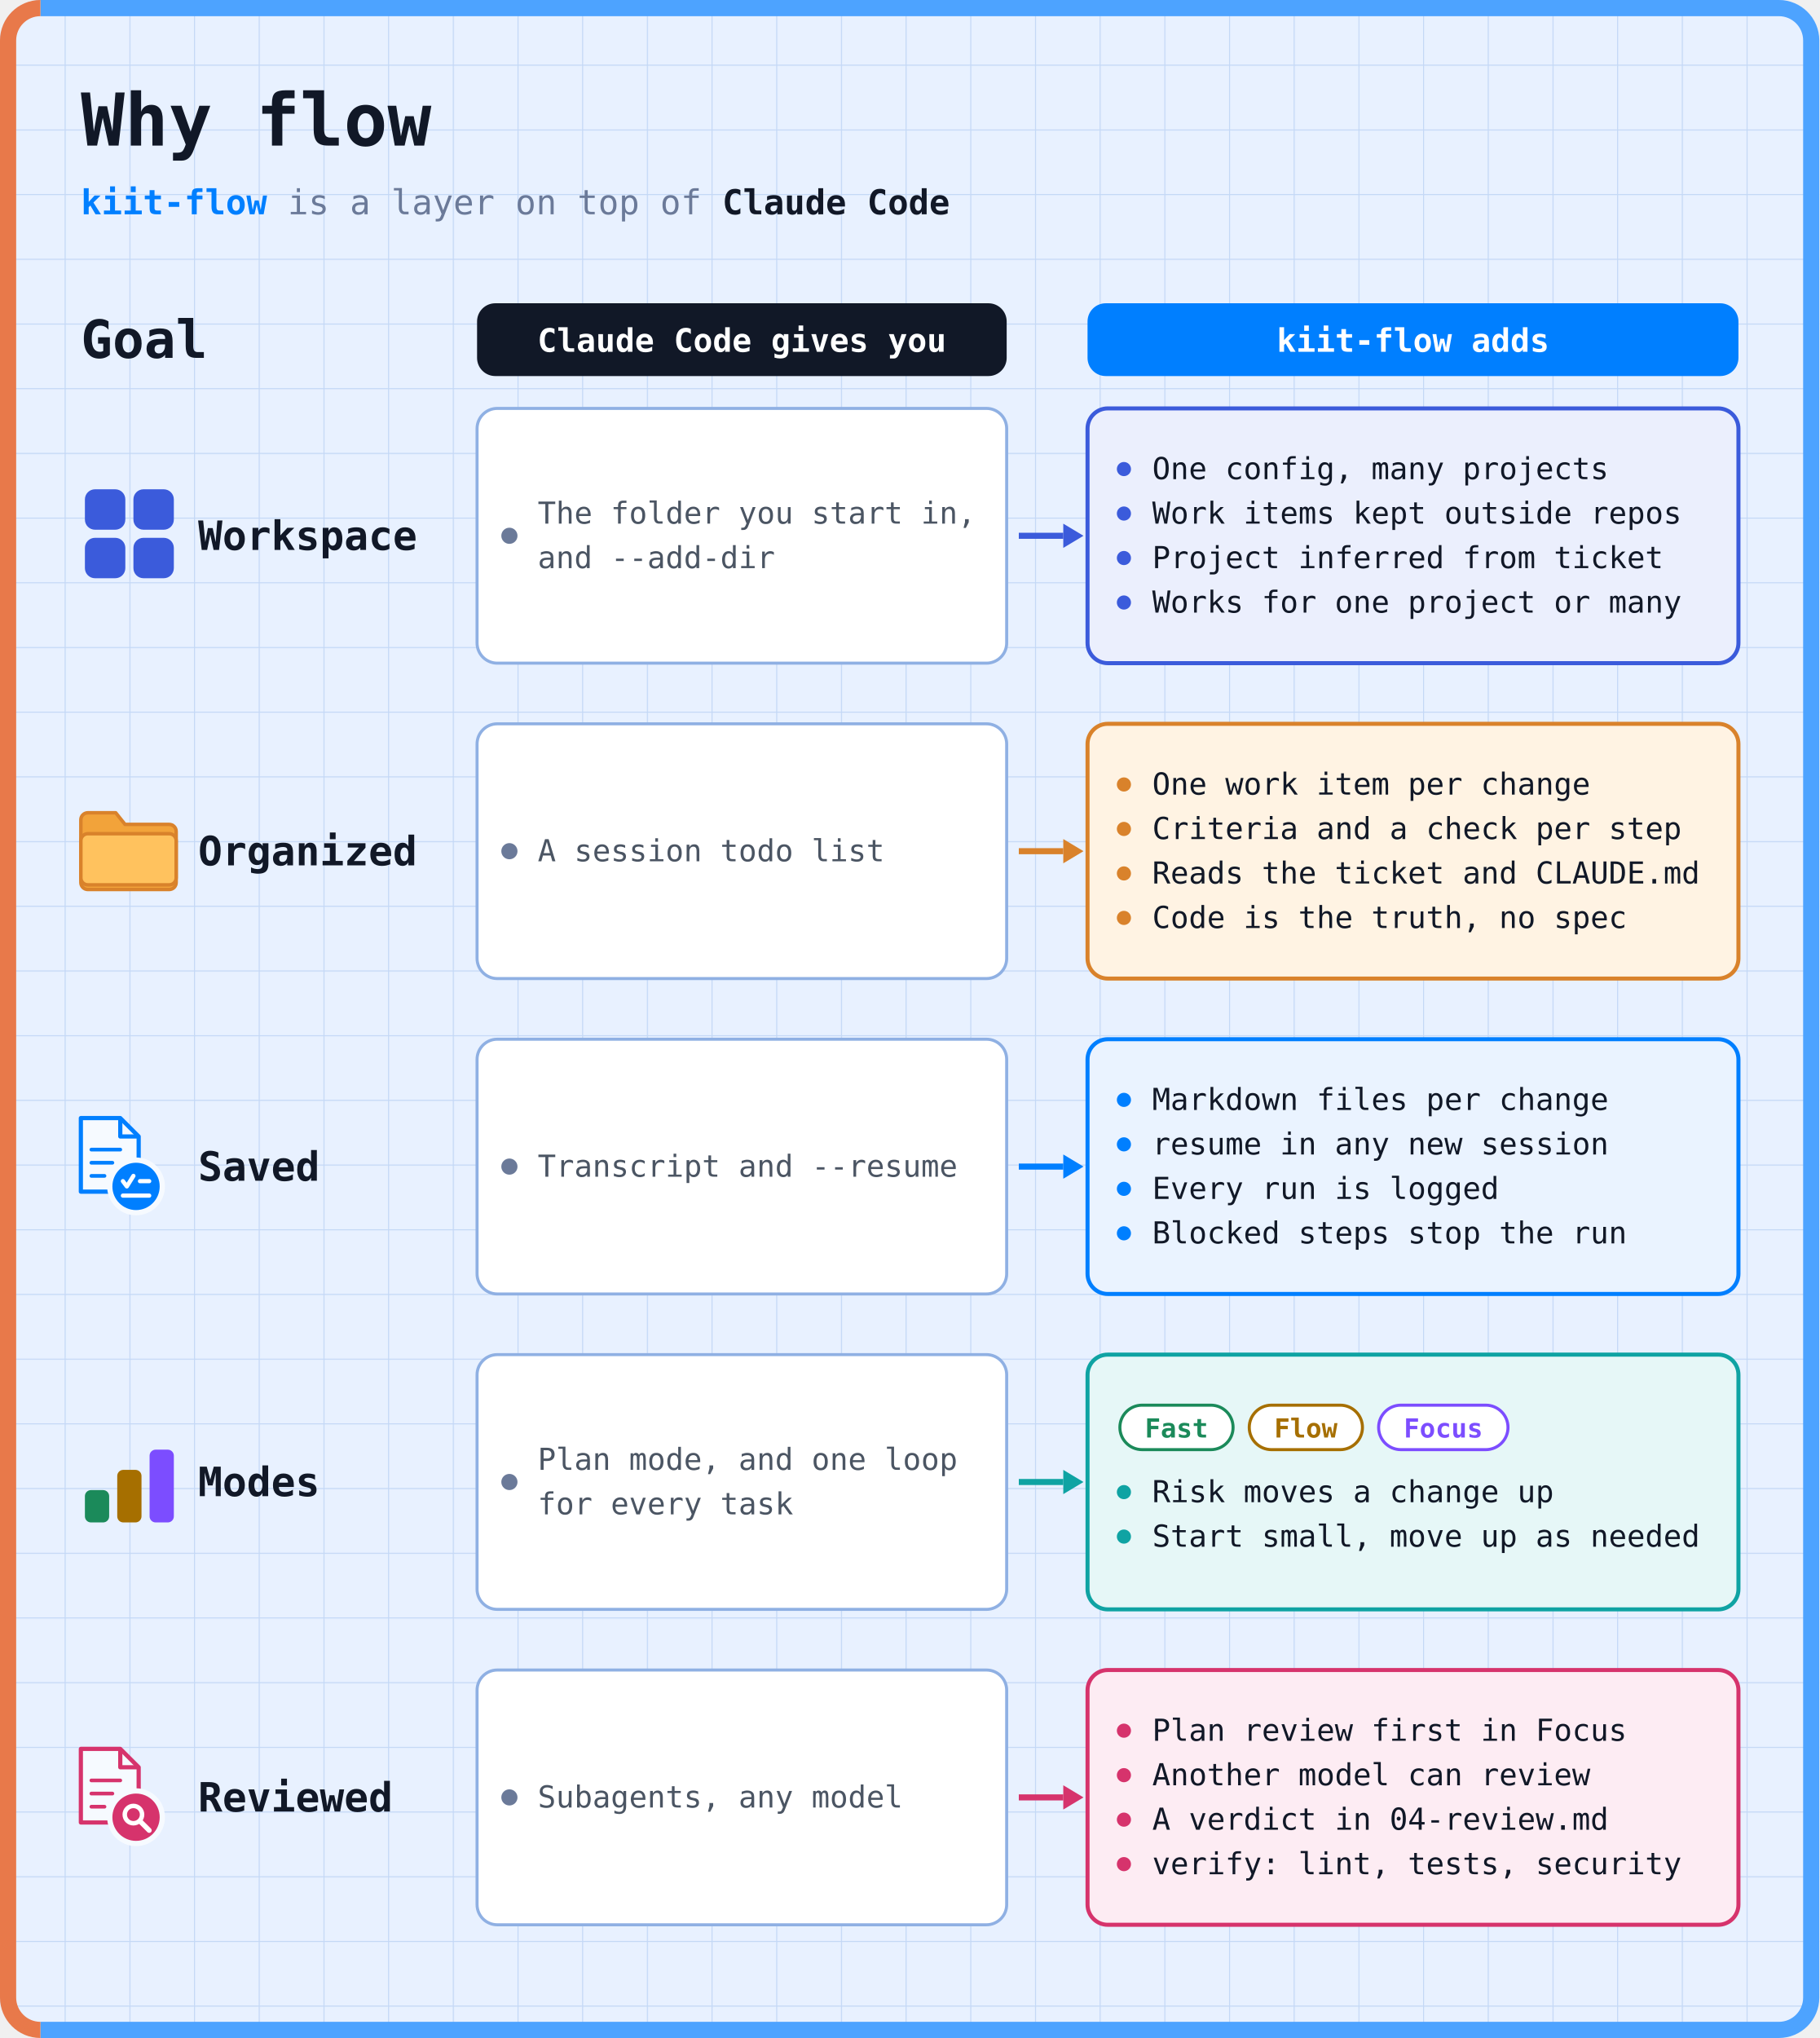
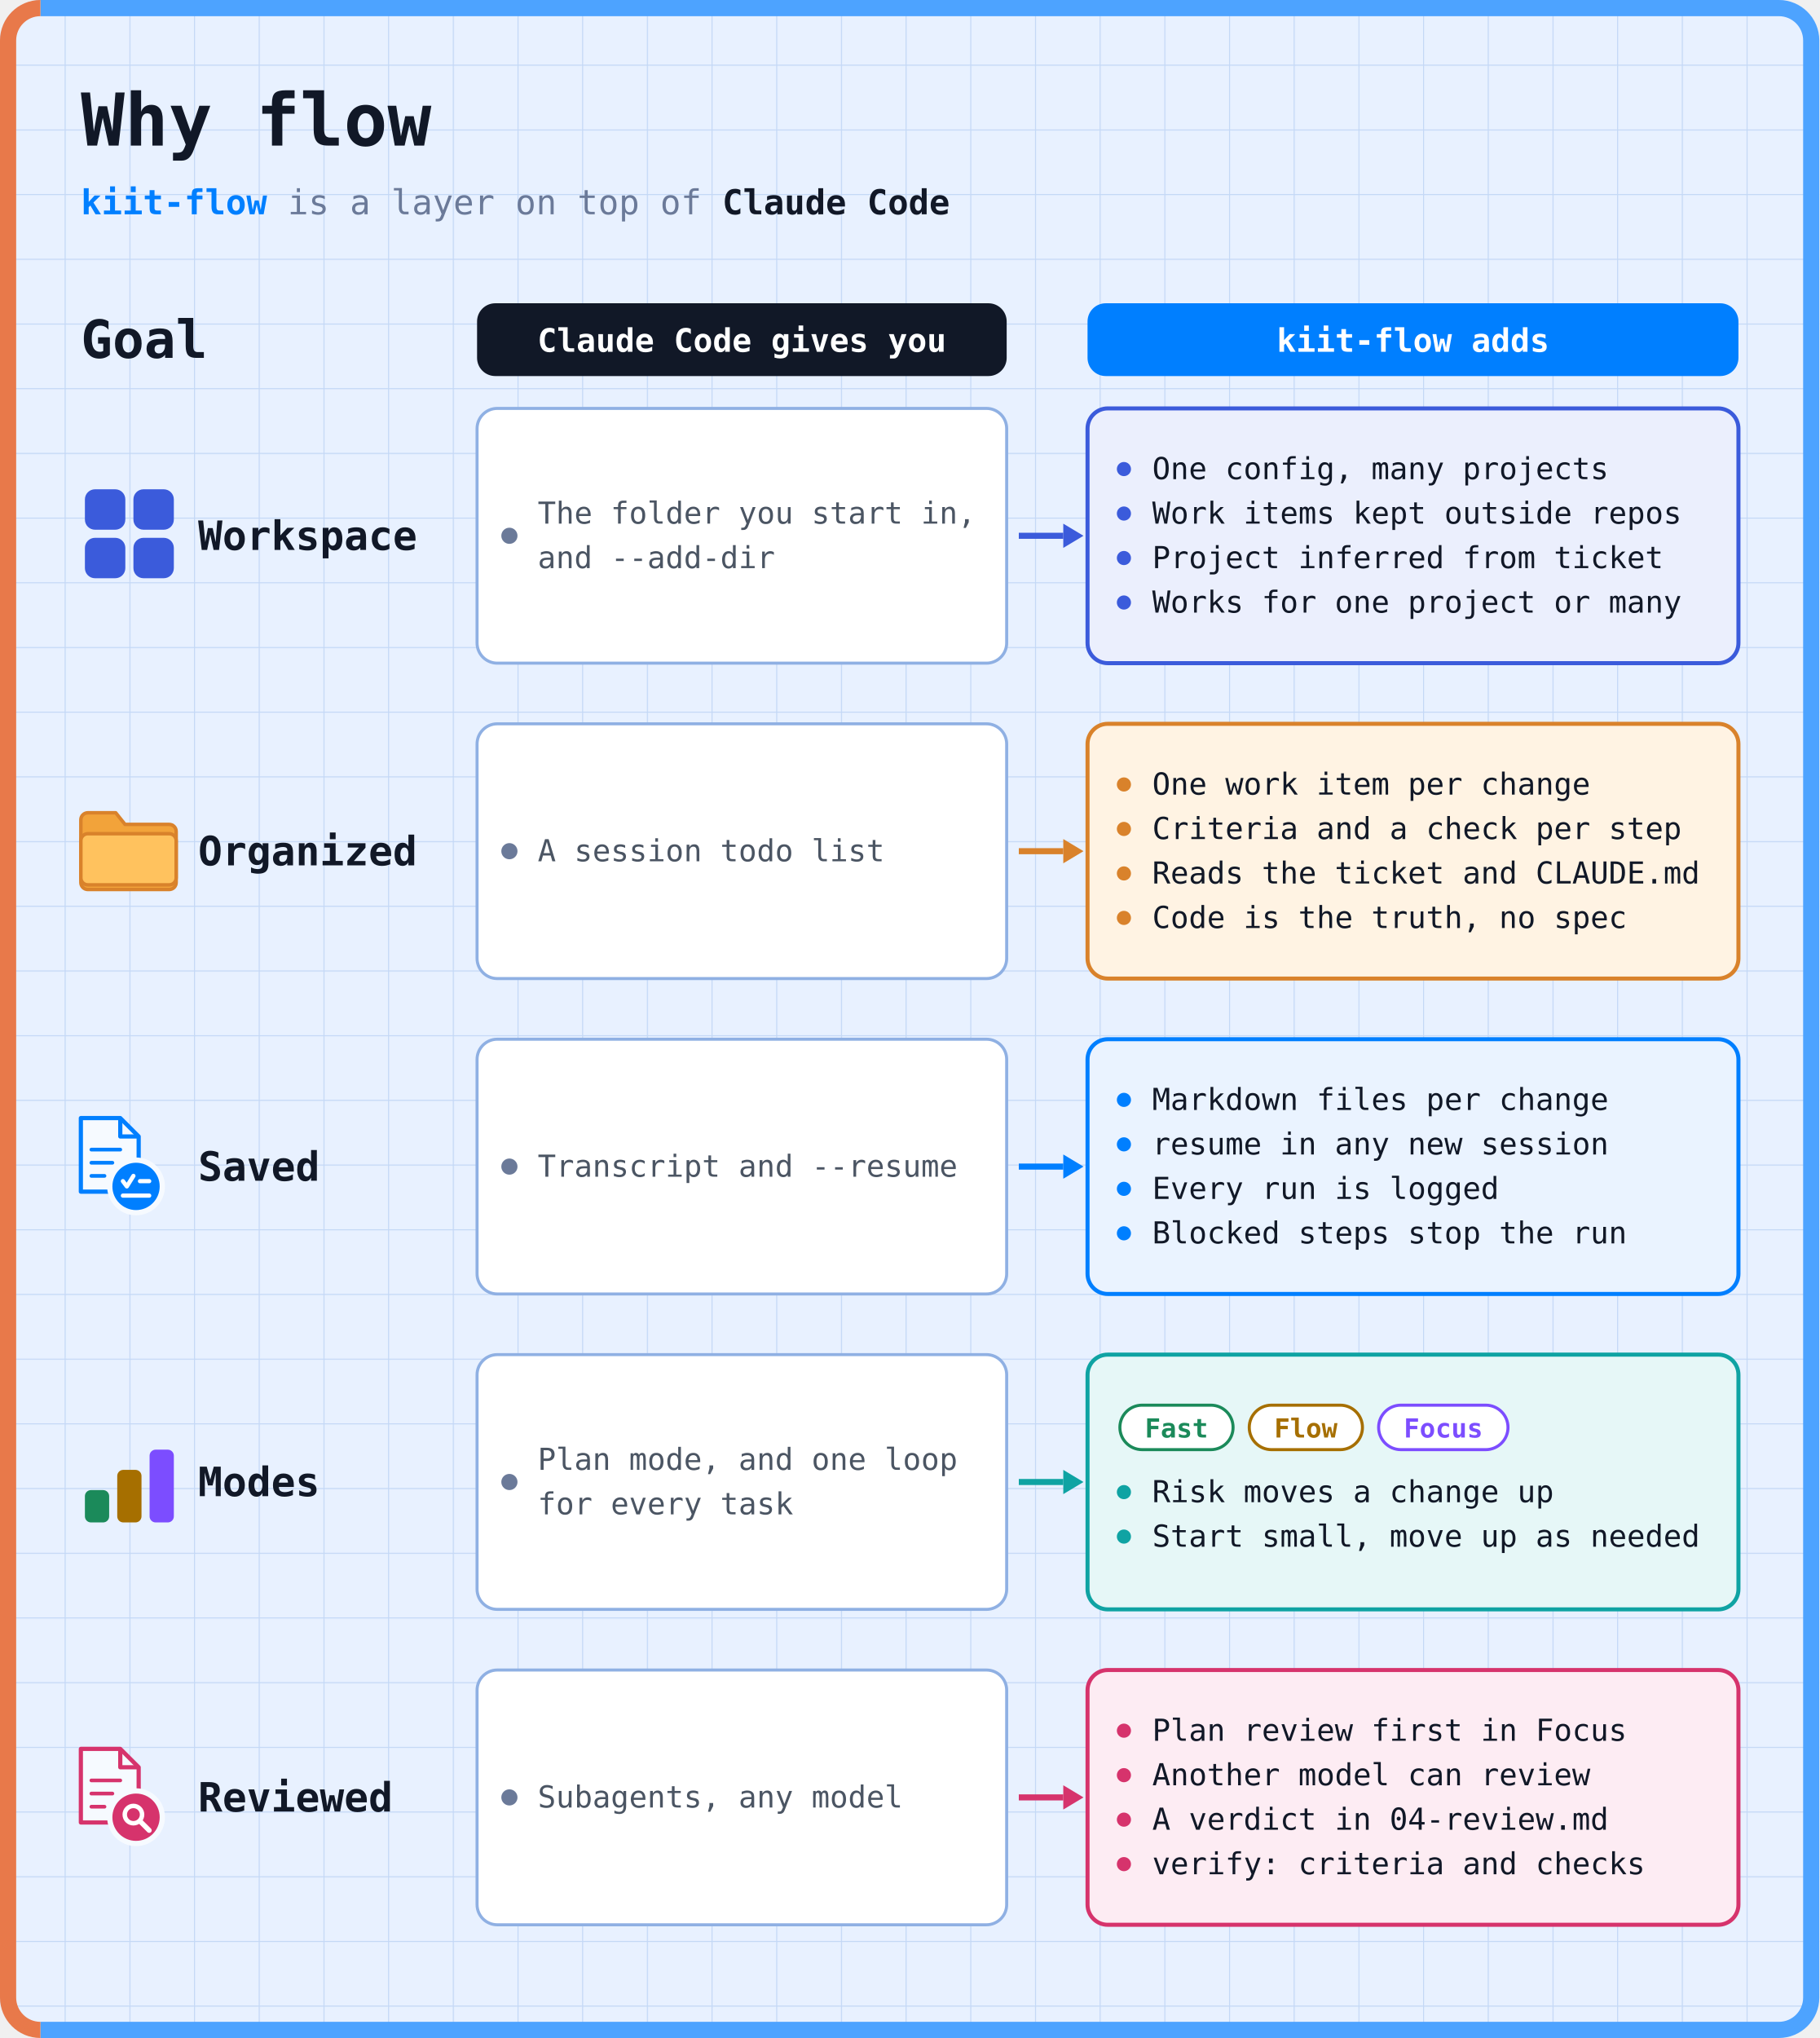
- <svg xmlns="http://www.w3.org/2000/svg" width="900" height="1008" viewBox="0 0 900 1008" role="img" aria-label="Why flow: Workspace. Claude Code: The folder you start in, and --add-dir. kiit-flow: One config, many projects, Work items kept outside repos, Project inferred from ticket, Works for one project or many. Organized. Claude Code: A session todo list. kiit-flow: One work item per change, Criteria and a check per step, Reads the ticket and CLAUDE.md, Code is the truth, no spec. Saved. Claude Code: Transcript and --resume. kiit-flow: Markdown files per change, resume in any new session, Every run is logged, Blocked steps stop the run. Modes. Claude Code: Plan mode, and one loop for every task. kiit-flow: Fast, Flow, Focus, Risk moves a change up, Start small, move up as needed. Reviewed. Claude Code: Subagents, any model. kiit-flow: Plan review first in Focus, Another model can review, A verdict in 04-review.md, verify: lint, tests, security">
+ <svg xmlns="http://www.w3.org/2000/svg" width="900" height="1008" viewBox="0 0 900 1008" role="img" aria-label="Why flow: Workspace. Claude Code: The folder you start in, and --add-dir. kiit-flow: One config, many projects, Work items kept outside repos, Project inferred from ticket, Works for one project or many. Organized. Claude Code: A session todo list. kiit-flow: One work item per change, Criteria and a check per step, Reads the ticket and CLAUDE.md, Code is the truth, no spec. Saved. Claude Code: Transcript and --resume. kiit-flow: Markdown files per change, resume in any new session, Every run is logged, Blocked steps stop the run. Modes. Claude Code: Plan mode, and one loop for every task. kiit-flow: Fast, Flow, Focus, Risk moves a change up, Start small, move up as needed. Reviewed. Claude Code: Subagents, any model. kiit-flow: Plan review first in Focus, Another model can review, A verdict in 04-review.md, verify: criteria and checks">
  <defs>
    <pattern id="grid" width="32" height="32" patternUnits="userSpaceOnUse">
      <path d="M32 0H0V32" fill="none" stroke="#C4D8F6" stroke-width="1" />
    </pattern>
    <clipPath id="frame">
      <rect width="900" height="1008" rx="20" />
    </clipPath>
  </defs>
  <g clip-path="url(#frame)">
    <rect width="900" height="1008" fill="#E8F1FF" />
    <rect width="900" height="1008" fill="url(#grid)" />
  </g>
  <path d="M 20 4 H 880 A 16 16 0 0 1 896 20 V 988 A 16 16 0 0 1 880 1004 H 20" fill="none" stroke="#4DA3FF" stroke-width="8" />
  <path d="M 20 4 A 16 16 0 0 0 4 20 V 988 A 16 16 0 0 0 20 1004" fill="none" stroke="#E8794A" stroke-width="8" />
  <g font-family="ui-monospace, SFMono-Regular, Menlo, Consolas, 'DejaVu Sans Mono', monospace" transform="translate(0 20)">
    <text x="40" y="52" font-size="36" font-weight="700" fill="#111827">Why flow</text>
    <text x="40" y="86" font-size="17" fill="#6B7A99">
      <tspan font-weight="700" fill="#007FFF">kiit-flow</tspan> is a layer on top of <tspan font-weight="700" fill="#111827">Claude Code</tspan>
    </text>
    <text x="40" y="157" font-size="26" font-weight="700" fill="#111827">Goal</text>
    <rect x="236" y="130" width="262" height="36" rx="9" fill="#111827" />
    <text x="367" y="154" font-size="16" font-weight="700" fill="#FFFFFF" text-anchor="middle">Claude Code gives you</text>
    <rect x="538" y="130" width="322" height="36" rx="9" fill="#007FFF" />
    <text x="699" y="154" font-size="16" font-weight="700" fill="#FFFFFF" text-anchor="middle">kiit-flow adds</text>
    <rect x="42" y="222" width="20" height="20" rx="5" fill="#3B5BDB" />
    <rect x="66" y="222" width="20" height="20" rx="5" fill="#3B5BDB" />
    <rect x="42" y="246" width="20" height="20" rx="5" fill="#3B5BDB" />
    <rect x="66" y="246" width="20" height="20" rx="5" fill="#3B5BDB" />
    <text x="98" y="252" font-size="20" font-weight="700" fill="#111827">Workspace</text>
    <rect x="236" y="182" width="262" height="126" rx="10" fill="#FFFFFF" stroke="#8FB0E3" stroke-width="1.5" />
    <circle cx="252" cy="245" r="4" fill="#6B7A99" />
    <text x="266" y="239" font-size="15" fill="#4B5563">The folder you start in,</text>
    <text x="266" y="261" font-size="15" fill="#4B5563">and --add-dir</text>
    <line x1="504" y1="245" x2="526" y2="245" stroke="#3B5BDB" stroke-width="3" />
    <polygon points="526,239 526,251 536,245" fill="#3B5BDB" />
    <rect x="538" y="182" width="322" height="126" rx="10" fill="#EBEFFD" stroke="#3B5BDB" stroke-width="2" />
    <circle cx="556" cy="212" r="3.5" fill="#3B5BDB" />
    <text x="570" y="217" font-size="15" fill="#111827">One config, many projects</text>
    <circle cx="556" cy="234" r="3.5" fill="#3B5BDB" />
    <text x="570" y="239" font-size="15" fill="#111827">Work items kept outside repos</text>
    <circle cx="556" cy="256" r="3.5" fill="#3B5BDB" />
    <text x="570" y="261" font-size="15" fill="#111827">Project inferred from ticket</text>
    <circle cx="556" cy="278" r="3.5" fill="#3B5BDB" />
    <text x="570" y="283" font-size="15" fill="#111827">Works for one project or many</text>
    <g transform="translate(40 382) scale(1.15) translate(-48 -57)">
      <path d="M48 60 a3 3 0 0 1 3 -3 h12 l4 5 h19 a3 3 0 0 1 3 3 v22 a3 3 0 0 1 -3 3 h-35 a3 3 0 0 1 -3 -3z" fill="#F2A33A" stroke="#D9822B" stroke-width="1.5" stroke-linejoin="round" />
      <rect x="48" y="66" width="41" height="22" rx="3" fill="#FFC25E" stroke="#D9822B" stroke-width="1.5" />
    </g>
    <text x="98" y="408" font-size="20" font-weight="700" fill="#111827">Organized</text>
    <rect x="236" y="338" width="262" height="126" rx="10" fill="#FFFFFF" stroke="#8FB0E3" stroke-width="1.5" />
    <circle cx="252" cy="401" r="4" fill="#6B7A99" />
    <text x="266" y="406" font-size="15" fill="#4B5563">A session todo list</text>
    <line x1="504" y1="401" x2="526" y2="401" stroke="#D9822B" stroke-width="3" />
    <polygon points="526,395 526,407 536,401" fill="#D9822B" />
    <rect x="538" y="338" width="322" height="126" rx="10" fill="#FFF3E3" stroke="#D9822B" stroke-width="2" />
    <circle cx="556" cy="368" r="3.5" fill="#D9822B" />
    <text x="570" y="373" font-size="15" fill="#111827">One work item per change</text>
    <circle cx="556" cy="390" r="3.5" fill="#D9822B" />
    <text x="570" y="395" font-size="15" fill="#111827">Criteria and a check per step</text>
    <circle cx="556" cy="412" r="3.5" fill="#D9822B" />
    <text x="570" y="417" font-size="15" fill="#111827">Reads the ticket and CLAUDE.md</text>
    <circle cx="556" cy="434" r="3.5" fill="#D9822B" />
    <text x="570" y="439" font-size="15" fill="#111827">Code is the truth, no spec</text>
    <g transform="translate(40 533) scale(1.3)">
      <path d="M0 0 H15 L22 7 V28 H0 Z" fill="#F6FAFF" stroke="#007FFF" stroke-width="1.6" stroke-linejoin="round" />
      <path d="M15 0 V7 H22" fill="none" stroke="#007FFF" stroke-width="1.6" stroke-linejoin="round" />
      <line x1="4" y1="12" x2="15" y2="12" stroke="#007FFF" stroke-width="1.4" stroke-linecap="round" />
      <line x1="4" y1="17" x2="12" y2="17" stroke="#007FFF" stroke-width="1.4" stroke-linecap="round" />
      <line x1="4" y1="22" x2="9" y2="22" stroke="#007FFF" stroke-width="1.4" stroke-linecap="round" />
      <circle cx="21" cy="26" r="10" fill="#007FFF" stroke="#F6FAFF" stroke-width="2" />
      <g transform="translate(21 26)">
        <polyline points="-5,-2 -3.5,0 -1,-4" fill="none" stroke="#FFFFFF" stroke-width="1.6" stroke-linecap="round" stroke-linejoin="round" />
        <line x1="1.5" y1="-2" x2="5" y2="-2" stroke="#FFFFFF" stroke-width="1.6" stroke-linecap="round" />
        <line x1="-5" y1="3.5" x2="5" y2="3.5" stroke="#FFFFFF" stroke-width="1.6" stroke-linecap="round" />
      </g>
    </g>
    <text x="98" y="564" font-size="20" font-weight="700" fill="#111827">Saved</text>
    <rect x="236" y="494" width="262" height="126" rx="10" fill="#FFFFFF" stroke="#8FB0E3" stroke-width="1.5" />
    <circle cx="252" cy="557" r="4" fill="#6B7A99" />
    <text x="266" y="562" font-size="15" fill="#4B5563">Transcript and --resume</text>
    <line x1="504" y1="557" x2="526" y2="557" stroke="#007FFF" stroke-width="3" />
    <polygon points="526,551 526,563 536,557" fill="#007FFF" />
    <rect x="538" y="494" width="322" height="126" rx="10" fill="#EAF3FF" stroke="#007FFF" stroke-width="2" />
    <circle cx="556" cy="524" r="3.5" fill="#007FFF" />
    <text x="570" y="529" font-size="15" fill="#111827">Markdown files per change</text>
    <circle cx="556" cy="546" r="3.5" fill="#007FFF" />
    <text x="570" y="551" font-size="15" fill="#111827">resume in any new session</text>
    <circle cx="556" cy="568" r="3.5" fill="#007FFF" />
    <text x="570" y="573" font-size="15" fill="#111827">Every run is logged</text>
    <circle cx="556" cy="590" r="3.5" fill="#007FFF" />
    <text x="570" y="595" font-size="15" fill="#111827">Blocked steps stop the run</text>
    <rect x="42" y="717" width="12" height="16" rx="3" fill="#1B8A5A" />
    <rect x="58" y="707" width="12" height="26" rx="3" fill="#A66F00" />
    <rect x="74" y="697" width="12" height="36" rx="3" fill="#7C4DFF" />
    <text x="98" y="720" font-size="20" font-weight="700" fill="#111827">Modes</text>
    <rect x="236" y="650" width="262" height="126" rx="10" fill="#FFFFFF" stroke="#8FB0E3" stroke-width="1.5" />
    <circle cx="252" cy="713" r="4" fill="#6B7A99" />
    <text x="266" y="707" font-size="15" fill="#4B5563">Plan mode, and one loop</text>
    <text x="266" y="729" font-size="15" fill="#4B5563">for every task</text>
    <line x1="504" y1="713" x2="526" y2="713" stroke="#0FA3A3" stroke-width="3" />
    <polygon points="526,707 526,719 536,713" fill="#0FA3A3" />
    <rect x="538" y="650" width="322" height="126" rx="10" fill="#E6F7F7" stroke="#0FA3A3" stroke-width="2" />
    <rect x="554" y="675" width="56" height="22" rx="11" fill="#FFFFFF" stroke="#1B8A5A" stroke-width="1.5" />
    <text x="582" y="691" font-size="13" font-weight="700" fill="#1B8A5A" text-anchor="middle">Fast</text>
    <rect x="618" y="675" width="56" height="22" rx="11" fill="#FFFFFF" stroke="#A66F00" stroke-width="1.5" />
    <text x="646" y="691" font-size="13" font-weight="700" fill="#A66F00" text-anchor="middle">Flow</text>
    <rect x="682" y="675" width="64" height="22" rx="11" fill="#FFFFFF" stroke="#7C4DFF" stroke-width="1.5" />
    <text x="714" y="691" font-size="13" font-weight="700" fill="#7C4DFF" text-anchor="middle">Focus</text>
    <circle cx="556" cy="718" r="3.5" fill="#0FA3A3" />
    <text x="570" y="723" font-size="15" fill="#111827">Risk moves a change up</text>
    <circle cx="556" cy="740" r="3.5" fill="#0FA3A3" />
    <text x="570" y="745" font-size="15" fill="#111827">Start small, move up as needed</text>
    <g transform="translate(40 845) scale(1.3)">
      <path d="M0 0 H15 L22 7 V28 H0 Z" fill="#F6FAFF" stroke="#D6336C" stroke-width="1.6" stroke-linejoin="round" />
      <path d="M15 0 V7 H22" fill="none" stroke="#D6336C" stroke-width="1.6" stroke-linejoin="round" />
      <line x1="4" y1="12" x2="15" y2="12" stroke="#D6336C" stroke-width="1.4" stroke-linecap="round" />
      <line x1="4" y1="17" x2="12" y2="17" stroke="#D6336C" stroke-width="1.4" stroke-linecap="round" />
      <line x1="4" y1="22" x2="9" y2="22" stroke="#D6336C" stroke-width="1.4" stroke-linecap="round" />
      <circle cx="21" cy="26" r="10" fill="#D6336C" stroke="#F6FAFF" stroke-width="2" />
      <g transform="translate(21 26)">
        <circle cx="-1" cy="-1" r="3.3" fill="none" stroke="#FFFFFF" stroke-width="1.7" />
        <line x1="1.6" y1="1.6" x2="5" y2="5" stroke="#FFFFFF" stroke-width="1.9" stroke-linecap="round" />
      </g>
    </g>
    <text x="98" y="876" font-size="20" font-weight="700" fill="#111827">Reviewed</text>
    <rect x="236" y="806" width="262" height="126" rx="10" fill="#FFFFFF" stroke="#8FB0E3" stroke-width="1.5" />
    <circle cx="252" cy="869" r="4" fill="#6B7A99" />
    <text x="266" y="874" font-size="15" fill="#4B5563">Subagents, any model</text>
    <line x1="504" y1="869" x2="526" y2="869" stroke="#D6336C" stroke-width="3" />
    <polygon points="526,863 526,875 536,869" fill="#D6336C" />
    <rect x="538" y="806" width="322" height="126" rx="10" fill="#FDECF3" stroke="#D6336C" stroke-width="2" />
    <circle cx="556" cy="836" r="3.5" fill="#D6336C" />
    <text x="570" y="841" font-size="15" fill="#111827">Plan review first in Focus</text>
    <circle cx="556" cy="858" r="3.5" fill="#D6336C" />
    <text x="570" y="863" font-size="15" fill="#111827">Another model can review</text>
    <circle cx="556" cy="880" r="3.5" fill="#D6336C" />
    <text x="570" y="885" font-size="15" fill="#111827">A verdict in 04-review.md</text>
    <circle cx="556" cy="902" r="3.5" fill="#D6336C" />
-     <text x="570" y="907" font-size="15" fill="#111827">verify: lint, tests, security</text>
+     <text x="570" y="907" font-size="15" fill="#111827">verify: criteria and checks</text>
  </g>
</svg>
